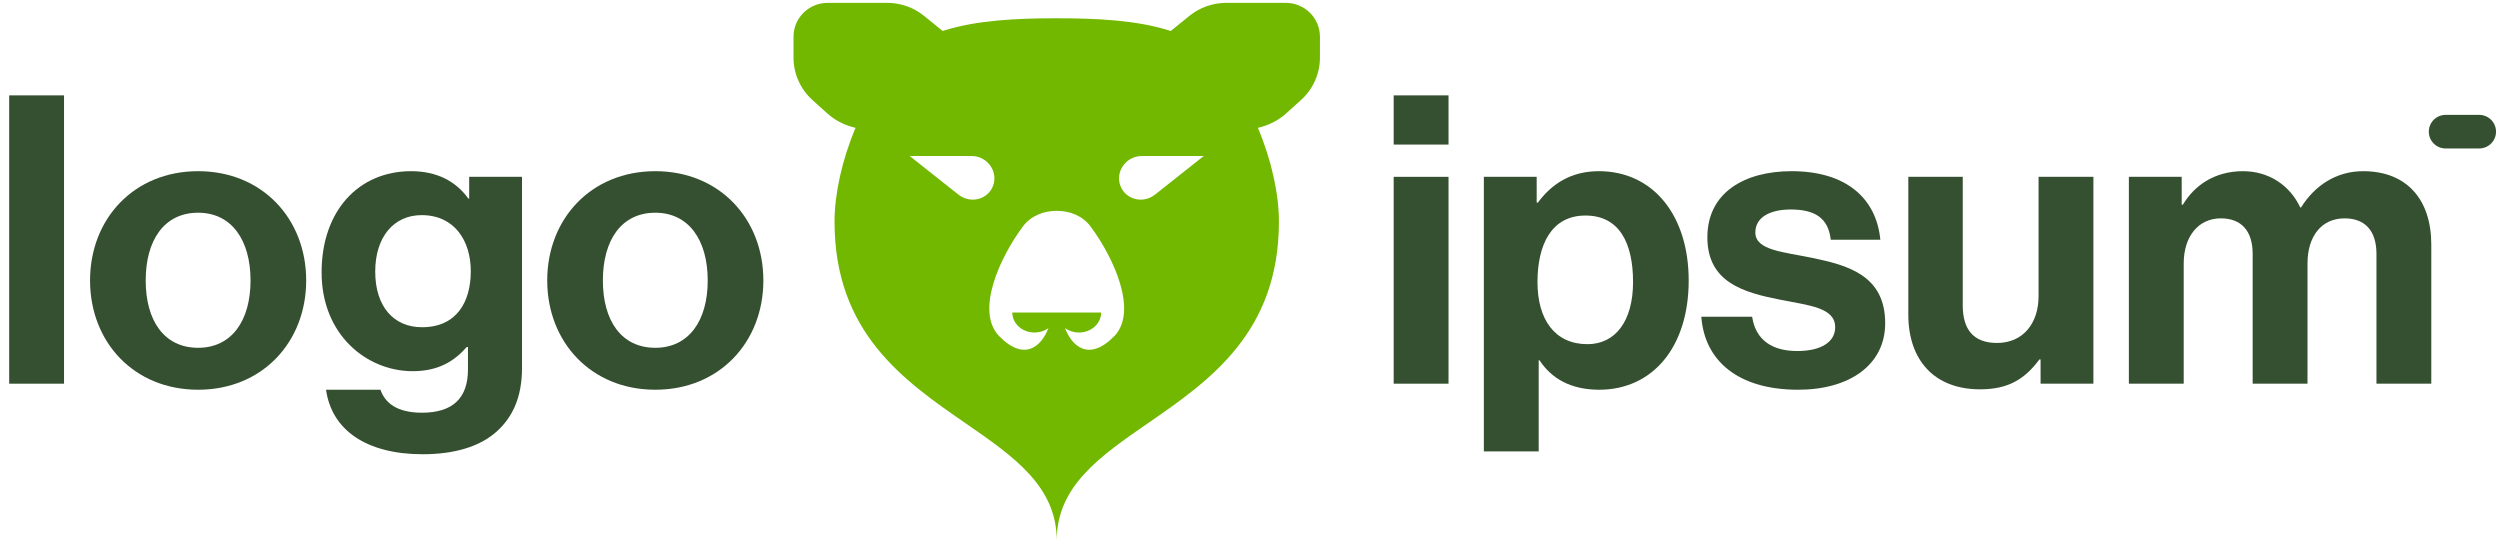
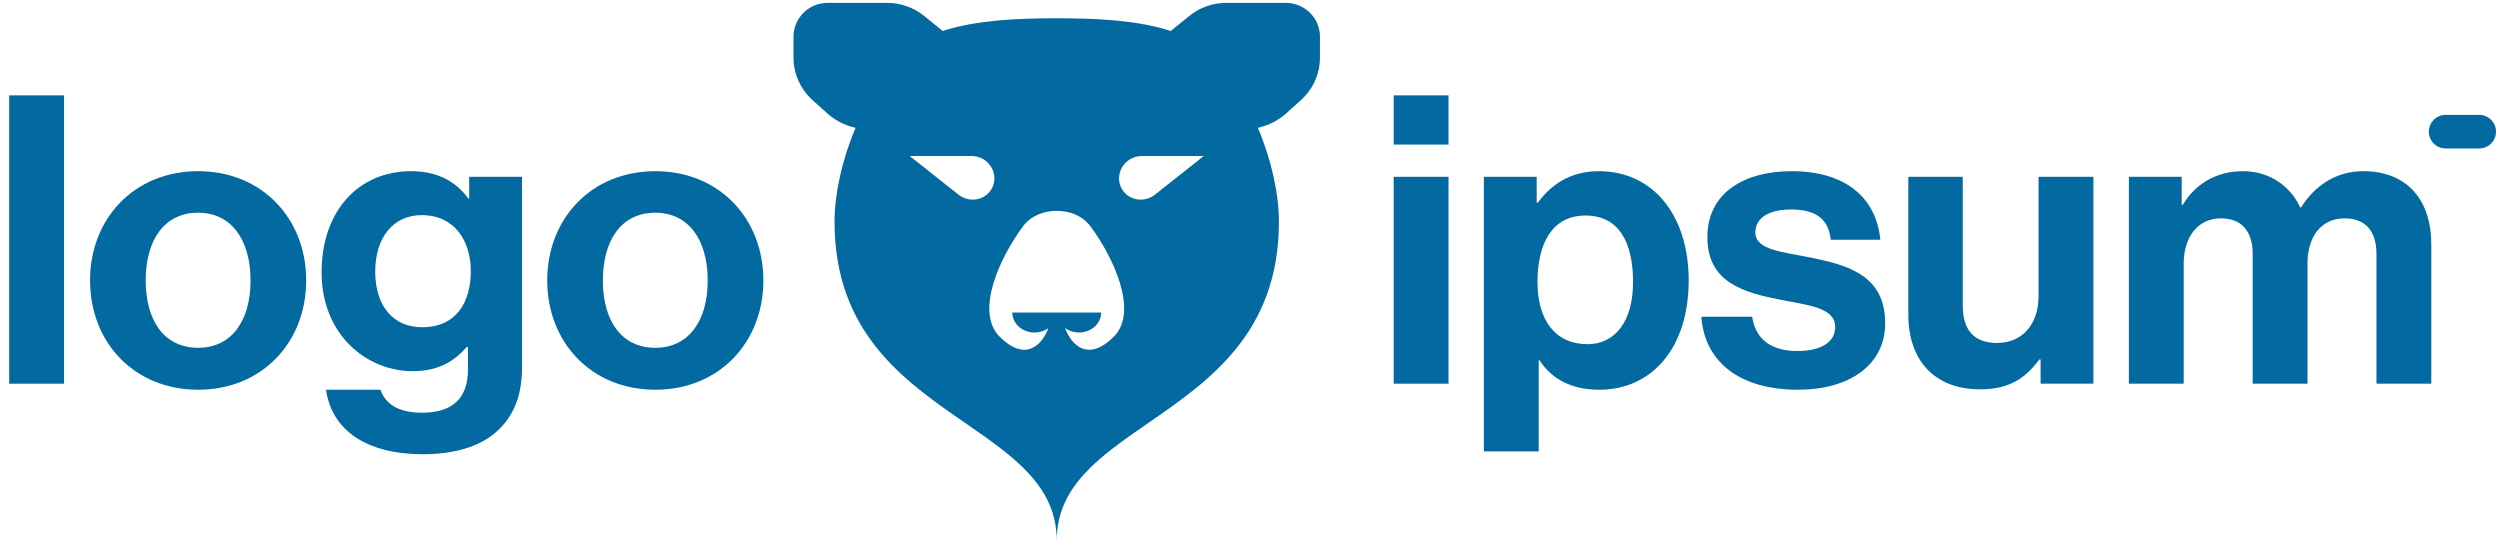
<svg xmlns="http://www.w3.org/2000/svg" id="logo-75" width="186" height="41" viewBox="0 0 186 41" fill="none">
-   <path class="ccustom" fill-rule="evenodd" clip-rule="evenodd" d="M59.037 2.729C59.037 1.339 60.176 0.213 61.581 0.213H66.011C67.011 0.213 67.98 0.556 68.753 1.183L70.1 2.276L70.134 2.306C70.165 2.296 70.196 2.286 70.228 2.276C72.659 1.506 75.609 1.359 78.621 1.359C81.632 1.359 84.582 1.506 87.013 2.276C87.045 2.286 87.076 2.296 87.107 2.306L87.141 2.276L88.488 1.183C89.261 0.556 90.23 0.213 91.23 0.213H95.66C97.065 0.213 98.204 1.339 98.204 2.729V4.284C98.204 5.487 97.691 6.635 96.792 7.445L95.705 8.425C95.174 8.904 94.537 9.252 93.845 9.442L93.588 9.512C94.595 11.89 95.152 14.432 95.152 16.488C95.152 24.759 89.978 28.332 85.419 31.479C81.829 33.958 78.621 36.173 78.621 40.213C78.621 36.173 75.412 33.958 71.822 31.479C67.263 28.332 62.089 24.759 62.089 16.488C62.089 14.432 62.646 11.89 63.653 9.512L63.396 9.442C62.704 9.252 62.067 8.904 61.536 8.425L60.449 7.445C59.55 6.635 59.037 5.487 59.037 4.284V2.729ZM81.927 23.25C81.927 23.645 81.753 24.024 81.443 24.304C81.133 24.583 80.712 24.74 80.274 24.74C79.895 24.74 79.53 24.623 79.238 24.411C79.735 25.728 81.008 26.976 82.944 24.969C84.653 23.105 82.868 19.172 81.129 16.838C80.549 16.06 79.597 15.686 78.621 15.686C77.644 15.686 76.692 16.06 76.112 16.838C74.373 19.172 72.588 23.105 74.297 24.969C76.233 26.976 77.506 25.728 78.003 24.411C77.711 24.623 77.346 24.74 76.967 24.74C76.529 24.74 76.108 24.583 75.798 24.304C75.488 24.024 75.314 23.645 75.314 23.25H81.927ZM72.29 11.608H67.684L71.314 14.483C72.113 15.115 73.28 14.913 73.774 14.057C74.398 12.975 73.569 11.608 72.29 11.608ZM84.951 11.608H89.557L85.927 14.483C85.128 15.115 83.961 14.913 83.467 14.057C82.843 12.975 83.672 11.608 84.951 11.608Z" fill="#72B800" />
-   <path class="ccustom" d="M103.69 28.546H107.77V13.156H103.69V28.546ZM103.69 10.756H107.77V7.096H103.69V10.756Z" fill="#355030" />
-   <path class="ccustom" d="M110.399 33.586H114.479V26.806H114.539C115.409 28.126 116.819 28.996 118.979 28.996C122.939 28.996 125.639 25.846 125.639 20.866C125.639 16.066 123.029 12.736 118.949 12.736C116.849 12.736 115.409 13.726 114.419 15.076H114.329V13.156H110.399V33.586ZM118.109 25.606C115.679 25.606 114.389 23.776 114.389 20.986C114.389 18.226 115.409 16.036 117.959 16.036C120.479 16.036 121.499 18.076 121.499 20.986C121.499 23.896 120.179 25.606 118.109 25.606Z" fill="#355030" />
-   <path class="ccustom" d="M133.778 28.996C137.618 28.996 140.258 27.136 140.258 24.046C140.258 20.446 137.408 19.726 134.828 19.186C132.638 18.736 130.598 18.616 130.598 17.296C130.598 16.186 131.648 15.586 133.238 15.586C134.978 15.586 136.028 16.186 136.208 17.836H139.898C139.598 14.746 137.348 12.736 133.298 12.736C129.788 12.736 127.028 14.326 127.028 17.656C127.028 21.016 129.728 21.766 132.488 22.306C134.588 22.726 136.538 22.876 136.538 24.346C136.538 25.426 135.518 26.116 133.718 26.116C131.888 26.116 130.628 25.336 130.358 23.566H126.578C126.818 26.836 129.308 28.996 133.778 28.996Z" fill="#355030" />
-   <path class="ccustom" d="M155.749 28.546V13.156H151.669V22.036C151.669 24.076 150.499 25.516 148.579 25.516C146.839 25.516 146.029 24.526 146.029 22.726V13.156H141.979V23.416C141.979 26.776 143.899 28.966 147.319 28.966C149.479 28.966 150.679 28.156 151.729 26.746H151.819V28.546H155.749Z" fill="#355030" />
-   <path class="ccustom" d="M158.388 28.546H162.468V19.606C162.468 17.566 163.578 16.246 165.228 16.246C166.728 16.246 167.598 17.146 167.598 18.886V28.546H171.678V19.606C171.678 17.566 172.728 16.246 174.438 16.246C175.938 16.246 176.808 17.146 176.808 18.886V28.546H180.888V18.196C180.888 14.836 179.058 12.736 175.818 12.736C173.868 12.736 172.248 13.756 171.198 15.436H171.138C170.388 13.816 168.828 12.736 166.878 12.736C164.748 12.736 163.248 13.816 162.408 15.226H162.318V13.156H158.388V28.546Z" fill="#355030" />
-   <path class="ccustom" d="M0.684 28.546H4.764V7.096H0.684V28.546Z" fill="#355030" />
-   <path class="ccustom" d="M14.74 28.996C19.51 28.996 22.78 25.456 22.78 20.866C22.78 16.276 19.51 12.736 14.74 12.736C9.97 12.736 6.7 16.276 6.7 20.866C6.7 25.456 9.97 28.996 14.74 28.996ZM14.74 25.876C12.22 25.876 10.84 23.866 10.84 20.866C10.84 17.866 12.22 15.826 14.74 15.826C17.23 15.826 18.64 17.866 18.64 20.866C18.64 23.866 17.23 25.876 14.74 25.876Z" fill="#355030" />
-   <path class="ccustom" d="M31.457 33.796C33.737 33.796 35.717 33.256 37.007 32.056C38.147 31.006 38.837 29.536 38.837 27.376V13.156H34.907V14.776H34.847C33.917 13.486 32.507 12.736 30.587 12.736C26.687 12.736 23.927 15.676 23.927 20.266C23.927 24.916 27.287 27.616 30.707 27.616C32.657 27.616 33.827 26.836 34.727 25.816H34.817V27.496C34.817 29.596 33.707 30.706 31.397 30.706C29.507 30.706 28.637 29.956 28.307 28.996H24.257C24.677 31.996 27.257 33.796 31.457 33.796ZM31.397 24.346C29.297 24.346 27.917 22.816 27.917 20.206C27.917 17.626 29.297 16.006 31.367 16.006C33.827 16.006 35.027 17.926 35.027 20.176C35.027 22.456 33.977 24.346 31.397 24.346Z" fill="#355030" />
-   <path class="ccustom" d="M48.754 28.996C53.524 28.996 56.794 25.456 56.794 20.866C56.794 16.276 53.524 12.736 48.754 12.736C43.984 12.736 40.714 16.276 40.714 20.866C40.714 25.456 43.984 28.996 48.754 28.996ZM48.754 25.876C46.234 25.876 44.854 23.866 44.854 20.866C44.854 17.866 46.234 15.826 48.754 15.826C51.244 15.826 52.654 17.866 52.654 20.866C52.654 23.866 51.244 25.876 48.754 25.876Z" fill="#355030" />
-   <path class="ccustom" d="M180.704 9.796C180.704 9.106 181.263 8.546 181.954 8.546H184.454C185.144 8.546 185.704 9.106 185.704 9.796C185.704 10.487 185.144 11.046 184.454 11.046H181.954C181.263 11.046 180.704 10.487 180.704 9.796Z" fill="#355030" />
+   <path class="ccustom" fill-rule="evenodd" clip-rule="evenodd" d="M59.037 2.729C59.037 1.339 60.176 0.213 61.581 0.213H66.011C67.011 0.213 67.98 0.556 68.753 1.183L70.1 2.276L70.134 2.306C70.165 2.296 70.196 2.286 70.228 2.276C72.659 1.506 75.609 1.359 78.621 1.359C81.632 1.359 84.582 1.506 87.013 2.276C87.045 2.286 87.076 2.296 87.107 2.306L87.141 2.276L88.488 1.183C89.261 0.556 90.23 0.213 91.23 0.213H95.66C97.065 0.213 98.204 1.339 98.204 2.729V4.284C98.204 5.487 97.691 6.635 96.792 7.445L95.705 8.425C95.174 8.904 94.537 9.252 93.845 9.442L93.588 9.512C94.595 11.89 95.152 14.432 95.152 16.488C95.152 24.759 89.978 28.332 85.419 31.479C81.829 33.958 78.621 36.173 78.621 40.213C78.621 36.173 75.412 33.958 71.822 31.479C67.263 28.332 62.089 24.759 62.089 16.488C62.089 14.432 62.646 11.89 63.653 9.512L63.396 9.442C62.704 9.252 62.067 8.904 61.536 8.425L60.449 7.445C59.55 6.635 59.037 5.487 59.037 4.284V2.729ZM81.927 23.25C81.927 23.645 81.753 24.024 81.443 24.304C81.133 24.583 80.712 24.74 80.274 24.74C79.895 24.74 79.53 24.623 79.238 24.411C79.735 25.728 81.008 26.976 82.944 24.969C84.653 23.105 82.868 19.172 81.129 16.838C80.549 16.06 79.597 15.686 78.621 15.686C77.644 15.686 76.692 16.06 76.112 16.838C74.373 19.172 72.588 23.105 74.297 24.969C76.233 26.976 77.506 25.728 78.003 24.411C77.711 24.623 77.346 24.74 76.967 24.74C76.529 24.74 76.108 24.583 75.798 24.304C75.488 24.024 75.314 23.645 75.314 23.25H81.927ZM72.29 11.608H67.684L71.314 14.483C72.113 15.115 73.28 14.913 73.774 14.057C74.398 12.975 73.569 11.608 72.29 11.608ZM84.951 11.608H89.557L85.927 14.483C85.128 15.115 83.961 14.913 83.467 14.057C82.843 12.975 83.672 11.608 84.951 11.608Z" fill="#0369a1" />
+   <path class="ccustom" d="M103.69 28.546H107.77V13.156H103.69V28.546ZM103.69 10.756H107.77V7.096H103.69V10.756Z" fill="#0369a1" />
+   <path class="ccustom" d="M110.399 33.586H114.479V26.806H114.539C115.409 28.126 116.819 28.996 118.979 28.996C122.939 28.996 125.639 25.846 125.639 20.866C125.639 16.066 123.029 12.736 118.949 12.736C116.849 12.736 115.409 13.726 114.419 15.076H114.329V13.156H110.399V33.586ZM118.109 25.606C115.679 25.606 114.389 23.776 114.389 20.986C114.389 18.226 115.409 16.036 117.959 16.036C120.479 16.036 121.499 18.076 121.499 20.986C121.499 23.896 120.179 25.606 118.109 25.606Z" fill="#0369a1" />
+   <path class="ccustom" d="M133.778 28.996C137.618 28.996 140.258 27.136 140.258 24.046C140.258 20.446 137.408 19.726 134.828 19.186C132.638 18.736 130.598 18.616 130.598 17.296C130.598 16.186 131.648 15.586 133.238 15.586C134.978 15.586 136.028 16.186 136.208 17.836H139.898C139.598 14.746 137.348 12.736 133.298 12.736C129.788 12.736 127.028 14.326 127.028 17.656C127.028 21.016 129.728 21.766 132.488 22.306C134.588 22.726 136.538 22.876 136.538 24.346C136.538 25.426 135.518 26.116 133.718 26.116C131.888 26.116 130.628 25.336 130.358 23.566H126.578C126.818 26.836 129.308 28.996 133.778 28.996Z" fill="#0369a1" />
+   <path class="ccustom" d="M155.749 28.546V13.156H151.669V22.036C151.669 24.076 150.499 25.516 148.579 25.516C146.839 25.516 146.029 24.526 146.029 22.726V13.156H141.979V23.416C141.979 26.776 143.899 28.966 147.319 28.966C149.479 28.966 150.679 28.156 151.729 26.746H151.819V28.546H155.749Z" fill="#0369a1" />
+   <path class="ccustom" d="M158.388 28.546H162.468V19.606C162.468 17.566 163.578 16.246 165.228 16.246C166.728 16.246 167.598 17.146 167.598 18.886V28.546H171.678V19.606C171.678 17.566 172.728 16.246 174.438 16.246C175.938 16.246 176.808 17.146 176.808 18.886V28.546H180.888V18.196C180.888 14.836 179.058 12.736 175.818 12.736C173.868 12.736 172.248 13.756 171.198 15.436H171.138C170.388 13.816 168.828 12.736 166.878 12.736C164.748 12.736 163.248 13.816 162.408 15.226H162.318V13.156H158.388V28.546Z" fill="#0369a1" />
+   <path class="ccustom" d="M0.684 28.546H4.764V7.096H0.684V28.546Z" fill="#0369a1" />
+   <path class="ccustom" d="M14.74 28.996C19.51 28.996 22.78 25.456 22.78 20.866C22.78 16.276 19.51 12.736 14.74 12.736C9.97 12.736 6.7 16.276 6.7 20.866C6.7 25.456 9.97 28.996 14.74 28.996ZM14.74 25.876C12.22 25.876 10.84 23.866 10.84 20.866C10.84 17.866 12.22 15.826 14.74 15.826C17.23 15.826 18.64 17.866 18.64 20.866C18.64 23.866 17.23 25.876 14.74 25.876Z" fill="#0369a1" />
+   <path class="ccustom" d="M31.457 33.796C33.737 33.796 35.717 33.256 37.007 32.056C38.147 31.006 38.837 29.536 38.837 27.376V13.156H34.907V14.776H34.847C33.917 13.486 32.507 12.736 30.587 12.736C26.687 12.736 23.927 15.676 23.927 20.266C23.927 24.916 27.287 27.616 30.707 27.616C32.657 27.616 33.827 26.836 34.727 25.816H34.817V27.496C34.817 29.596 33.707 30.706 31.397 30.706C29.507 30.706 28.637 29.956 28.307 28.996H24.257C24.677 31.996 27.257 33.796 31.457 33.796ZM31.397 24.346C29.297 24.346 27.917 22.816 27.917 20.206C27.917 17.626 29.297 16.006 31.367 16.006C33.827 16.006 35.027 17.926 35.027 20.176C35.027 22.456 33.977 24.346 31.397 24.346Z" fill="#0369a1" />
+   <path class="ccustom" d="M48.754 28.996C53.524 28.996 56.794 25.456 56.794 20.866C56.794 16.276 53.524 12.736 48.754 12.736C43.984 12.736 40.714 16.276 40.714 20.866C40.714 25.456 43.984 28.996 48.754 28.996ZM48.754 25.876C46.234 25.876 44.854 23.866 44.854 20.866C44.854 17.866 46.234 15.826 48.754 15.826C51.244 15.826 52.654 17.866 52.654 20.866C52.654 23.866 51.244 25.876 48.754 25.876Z" fill="#0369a1" />
+   <path class="ccustom" d="M180.704 9.796C180.704 9.106 181.263 8.546 181.954 8.546H184.454C185.144 8.546 185.704 9.106 185.704 9.796C185.704 10.487 185.144 11.046 184.454 11.046H181.954C181.263 11.046 180.704 10.487 180.704 9.796Z" fill="#0369a1" />
</svg>
